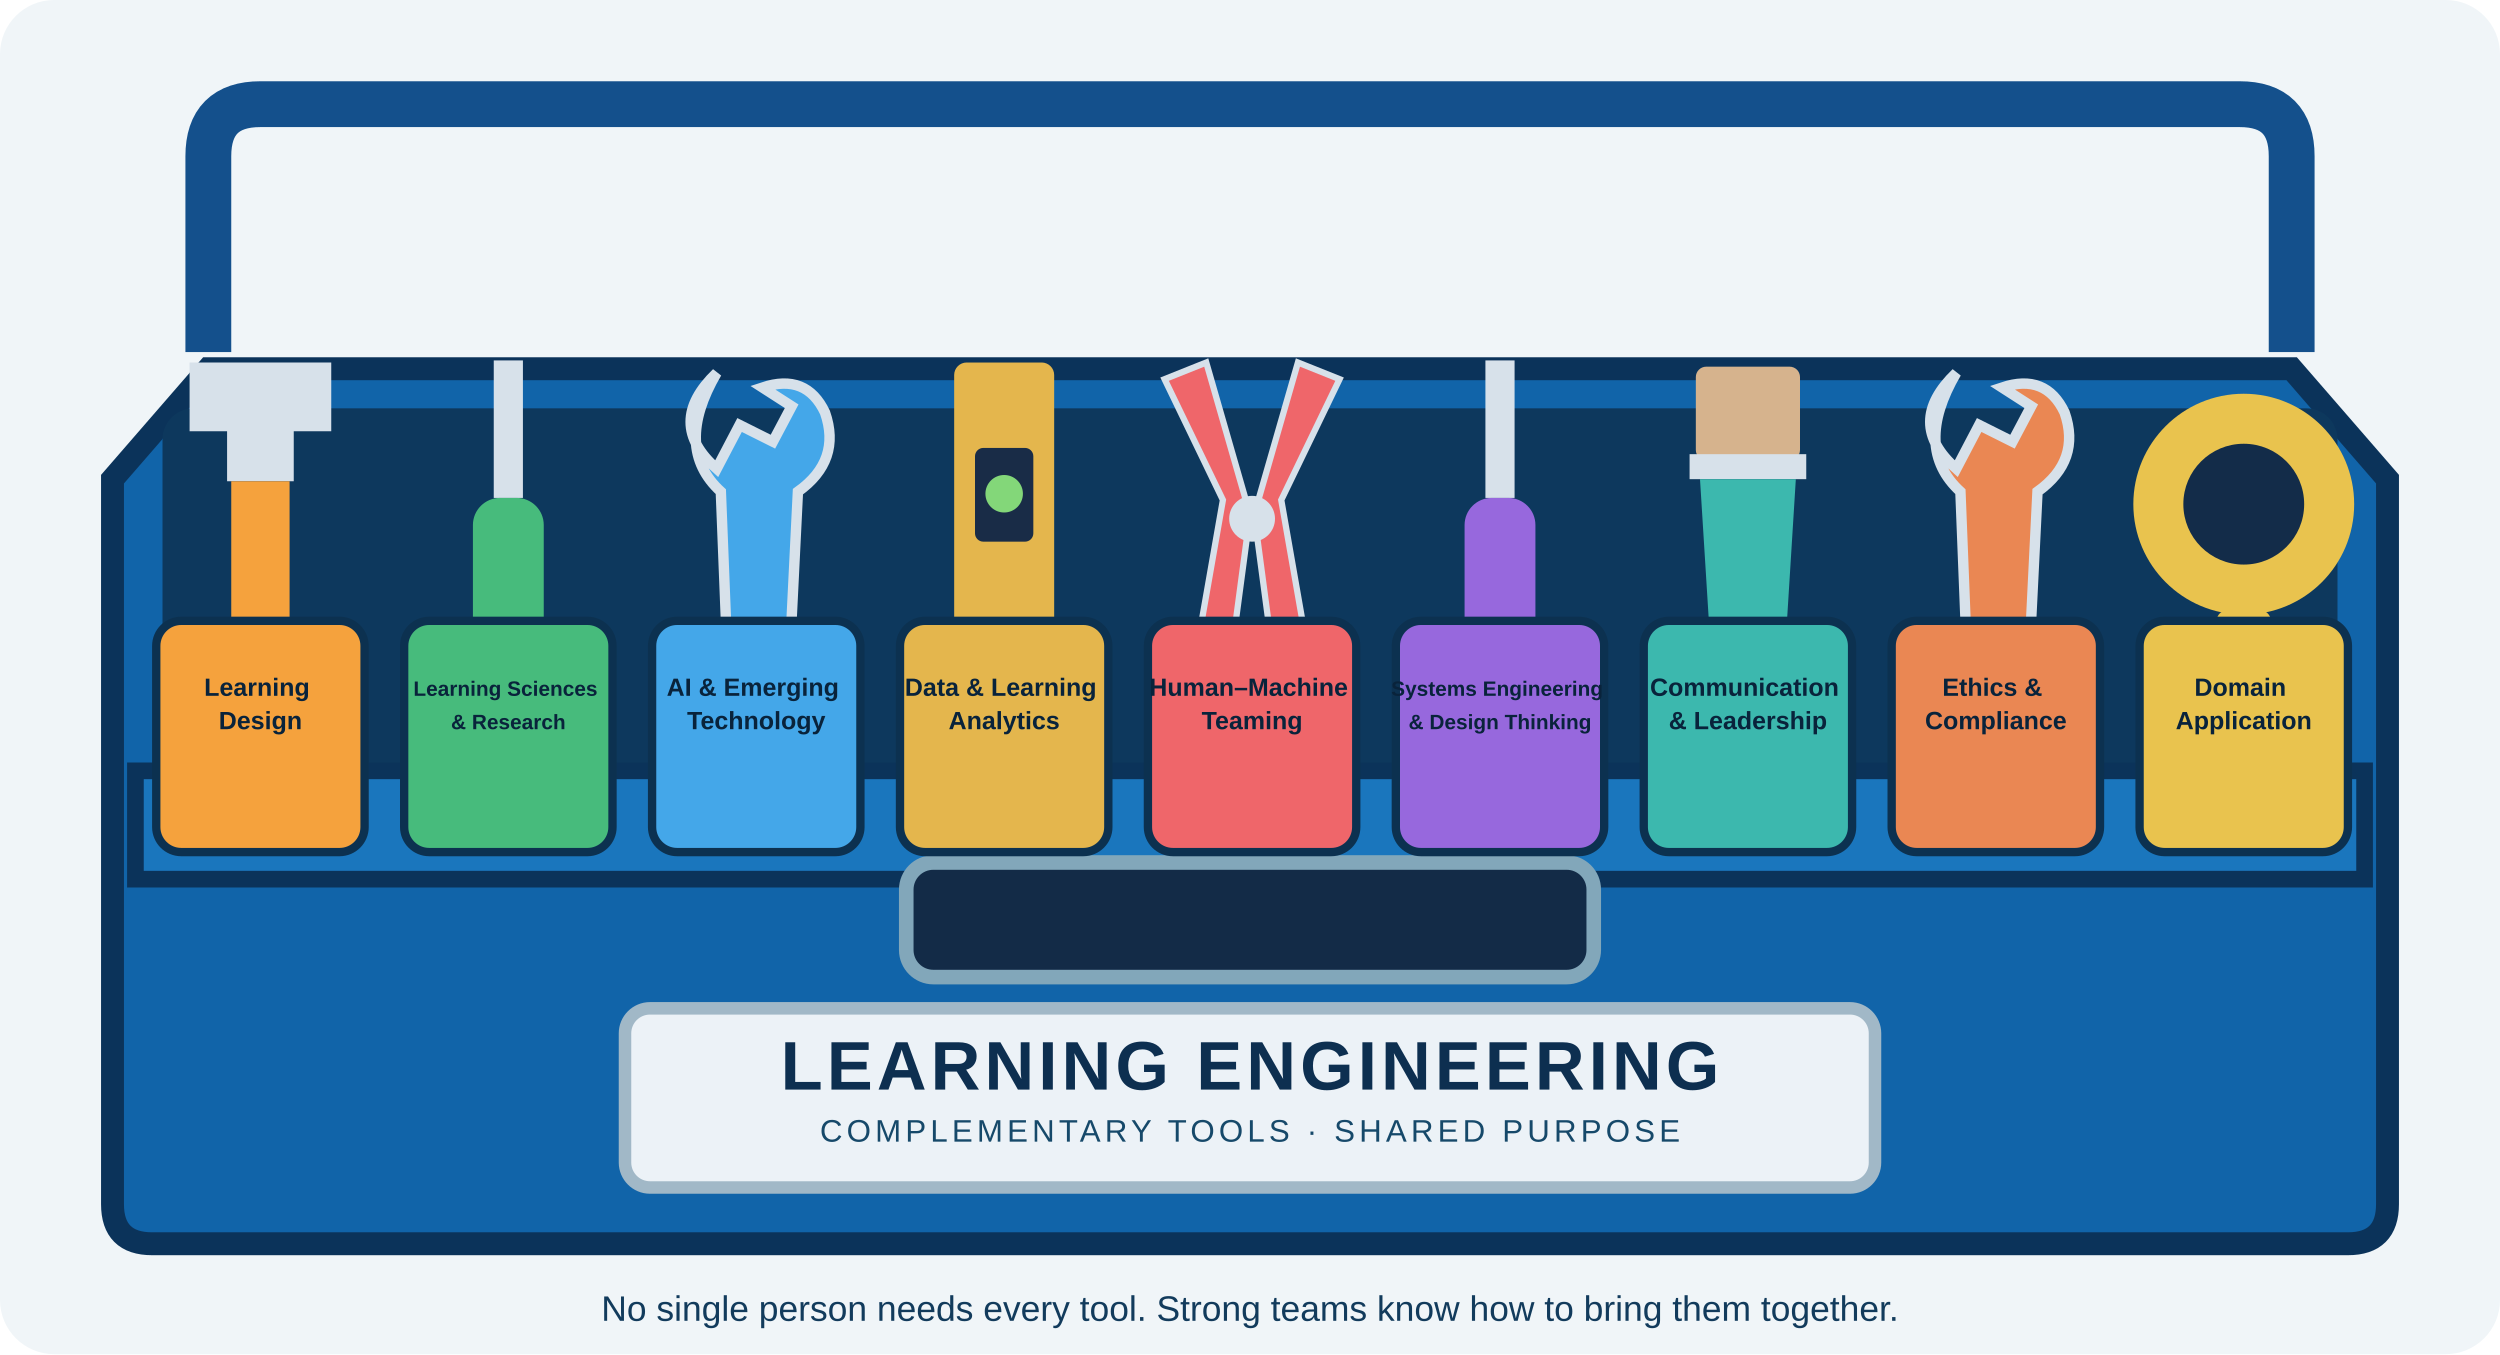
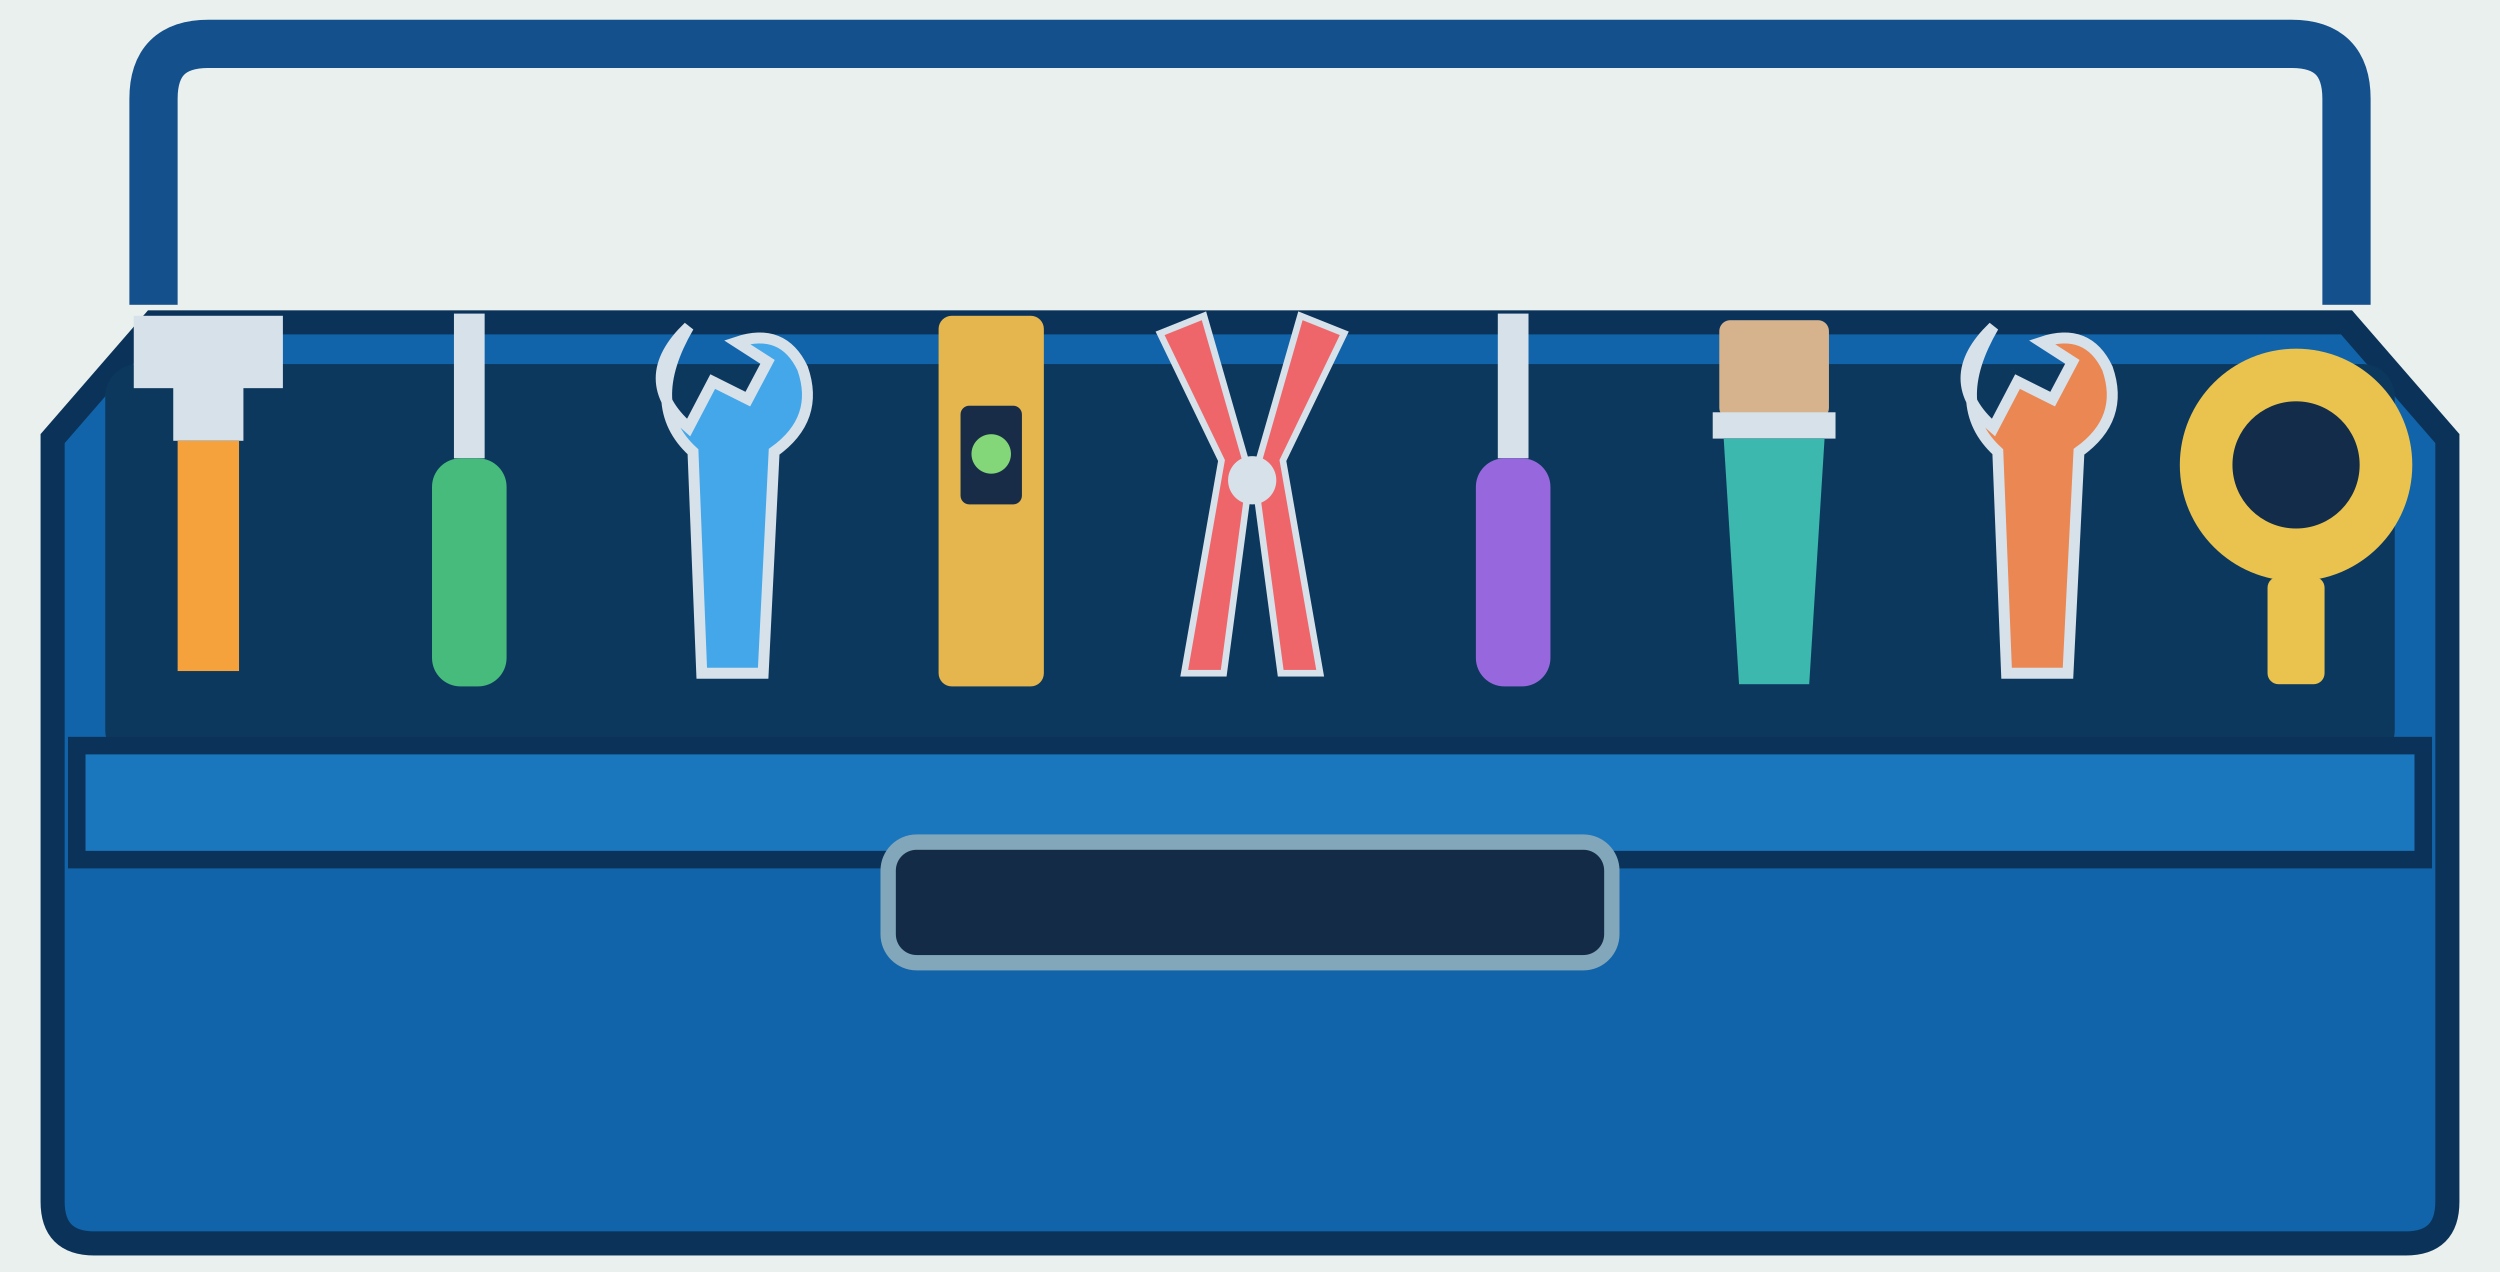
- <svg xmlns="http://www.w3.org/2000/svg" viewBox="0 0 1200 650" role="img" aria-labelledby="title desc">
-   <rect width="1200" height="650" rx="26" fill="#f0f5f8" />
+ <svg xmlns="http://www.w3.org/2000/svg" viewBox="30 30 1140 580" role="img" aria-labelledby="title desc">
+   <rect width="1200" height="650" rx="26" fill="#e9f0ed" />
  <path d="M100 169V75q0-25 25-25h950q25 0 25 25v94" fill="none" stroke="#14508c" stroke-width="22" />
  <path d="M100 177h1000l46 53v348q0 19-19 19H73q-19 0-19-19V230z" fill="#1164a9" stroke="#0b335a" stroke-width="11" />
  <rect x="78" y="196" width="1044" height="182" rx="15" fill="#0d385d" />
  <path d="M65 370h1070v52H65z" fill="#1a76bd" stroke="#0b335a" stroke-width="8" />
  <rect x="435" y="414" width="330" height="55" rx="13" fill="#132b47" stroke="#82a7ba" stroke-width="7" />
  <g transform="translate(125 327)">
    <path d="M-34 -153h68v33h-18v24h-32v-24h-18z" fill="#d7e1ea" />
    <path d="M-14 -96h28v105h-28z" fill="#f5a23d" />
-     <rect x="-50" y="-29" width="100" height="111" rx="12" fill="#f5a23d" stroke="#0c3150" stroke-width="4" />
-     <text text-anchor="middle" x="0" y="7" font-family="Arial,sans-serif" font-size="12" font-weight="700" fill="#09233b">
-       <tspan x="0">Learning</tspan>
-       <tspan x="0" dy="16">Design</tspan>
-     </text>
  </g>
  <g transform="translate(244 327)">
    <path d="M-7 -154h14v66h-14z" fill="#d7e1ea" />
    <rect x="-17" y="-88" width="34" height="104" rx="13" fill="#47bb7c" />
-     <rect x="-50" y="-29" width="100" height="111" rx="12" fill="#47bb7c" stroke="#0c3150" stroke-width="4" />
-     <text text-anchor="middle" x="0" y="7" font-family="Arial,sans-serif" font-size="10" font-weight="700" fill="#09233b">
-       <tspan x="0">Learning Sciences</tspan>
-       <tspan x="0" dy="16">&amp; Research</tspan>
-     </text>
  </g>
  <g transform="translate(363 327)">
    <path d="M-19 -148q-25 24 0 46l11-21 16 8 9-17-14-9q21-7 30 12 8 23-13 38l-5 101h-28l-4-101q-23-21-2-57z" fill="#44a7e9" stroke="#d7e1ea" stroke-width="5" />
-     <rect x="-50" y="-29" width="100" height="111" rx="12" fill="#44a7e9" stroke="#0c3150" stroke-width="4" />
-     <text text-anchor="middle" x="0" y="7" font-family="Arial,sans-serif" font-size="12" font-weight="700" fill="#09233b">
-       <tspan x="0">AI &amp; Emerging</tspan>
-       <tspan x="0" dy="16">Technology</tspan>
-     </text>
  </g>
  <g transform="translate(482 327)">
    <rect x="-24" y="-153" width="48" height="169" rx="6" fill="#e4b64d" />
    <rect x="-14" y="-112" width="28" height="45" rx="4" fill="#192c47" />
    <circle cy="-90" r="9" fill="#83d779" />
-     <rect x="-50" y="-29" width="100" height="111" rx="12" fill="#e4b64d" stroke="#0c3150" stroke-width="4" />
-     <text text-anchor="middle" x="0" y="7" font-family="Arial,sans-serif" font-size="12" font-weight="700" fill="#09233b">
-       <tspan x="0">Data &amp; Learning</tspan>
-       <tspan x="0" dy="16">Analytics</tspan>
-     </text>
  </g>
  <g transform="translate(601 327)">
    <path d="M-22 -153l21 73-12 90h-18l17-97-28-58zm44 0l-21 73 12 90h18l-17-97 28-58z" fill="#ef666a" stroke="#d7e1ea" stroke-width="3" />
    <circle cy="-78" r="11" fill="#d7e1ea" />
-     <rect x="-50" y="-29" width="100" height="111" rx="12" fill="#ef666a" stroke="#0c3150" stroke-width="4" />
-     <text text-anchor="middle" x="0" y="7" font-family="Arial,sans-serif" font-size="12" font-weight="700" fill="#09233b">
-       <tspan x="0">Human–Machine</tspan>
-       <tspan x="0" dy="16">Teaming</tspan>
-     </text>
  </g>
  <g transform="translate(720 327)">
    <path d="M-7 -154h14v66h-14z" fill="#d7e1ea" />
    <rect x="-17" y="-88" width="34" height="104" rx="13" fill="#9768dd" />
-     <rect x="-50" y="-29" width="100" height="111" rx="12" fill="#9768dd" stroke="#0c3150" stroke-width="4" />
-     <text text-anchor="middle" x="0" y="7" font-family="Arial,sans-serif" font-size="10" font-weight="700" fill="#09233b">
-       <tspan x="0">Systems Engineering</tspan>
-       <tspan x="0" dy="16">&amp; Design Thinking</tspan>
-     </text>
  </g>
  <g transform="translate(839 327)">
    <rect x="-25" y="-151" width="50" height="45" rx="5" fill="#d6b38d" />
    <rect x="-28" y="-109" width="56" height="12" fill="#d7e1ea" />
    <path d="M-23 -97h46l-7 112h-32z" fill="#3cb8ae" />
-     <rect x="-50" y="-29" width="100" height="111" rx="12" fill="#3cb8ae" stroke="#0c3150" stroke-width="4" />
-     <text text-anchor="middle" x="0" y="7" font-family="Arial,sans-serif" font-size="12" font-weight="700" fill="#09233b">
-       <tspan x="0">Communication</tspan>
-       <tspan x="0" dy="16">&amp; Leadership</tspan>
-     </text>
  </g>
  <g transform="translate(958 327)">
    <path d="M-19 -148q-25 24 0 46l11-21 16 8 9-17-14-9q21-7 30 12 8 23-13 38l-5 101h-28l-4-101q-23-21-2-57z" fill="#ea8753" stroke="#d7e1ea" stroke-width="5" />
-     <rect x="-50" y="-29" width="100" height="111" rx="12" fill="#ea8753" stroke="#0c3150" stroke-width="4" />
-     <text text-anchor="middle" x="0" y="7" font-family="Arial,sans-serif" font-size="12" font-weight="700" fill="#09233b">
-       <tspan x="0">Ethics &amp;</tspan>
-       <tspan x="0" dy="16">Compliance</tspan>
-     </text>
  </g>
  <g transform="translate(1077 327)">
    <circle cy="-85" r="53" fill="#e9c34e" />
    <circle cy="-85" r="29" fill="#132c49" />
    <rect x="-13" y="-34" width="26" height="49" rx="5" fill="#e9c34e" />
-     <rect x="-50" y="-29" width="100" height="111" rx="12" fill="#e9c34e" stroke="#0c3150" stroke-width="4" />
-     <text text-anchor="middle" x="0" y="7" font-family="Arial,sans-serif" font-size="12" font-weight="700" fill="#09233b">
-       <tspan x="0">Domain</tspan>
-       <tspan x="0" dy="16">Application</tspan>
-     </text>
  </g>
-   <rect x="300" y="484" width="600" height="86" rx="12" fill="#ecf2f7" stroke="#a1b8c7" stroke-width="6" />
-   <text x="600" y="523" text-anchor="middle" font-family="Arial,sans-serif" font-size="33" font-weight="800" fill="#0d2f50" letter-spacing="2">LEARNING ENGINEERING</text>
-   <text x="600" y="548" text-anchor="middle" font-family="Arial,sans-serif" font-size="15" letter-spacing="2" fill="#16496a">COMPLEMENTARY TOOLS · SHARED PURPOSE</text>
-   <text x="600" y="634" text-anchor="middle" font-family="Arial,sans-serif" font-size="17" fill="#123b5c">No single person needs every tool. Strong teams know how to bring them together.</text>
</svg>
